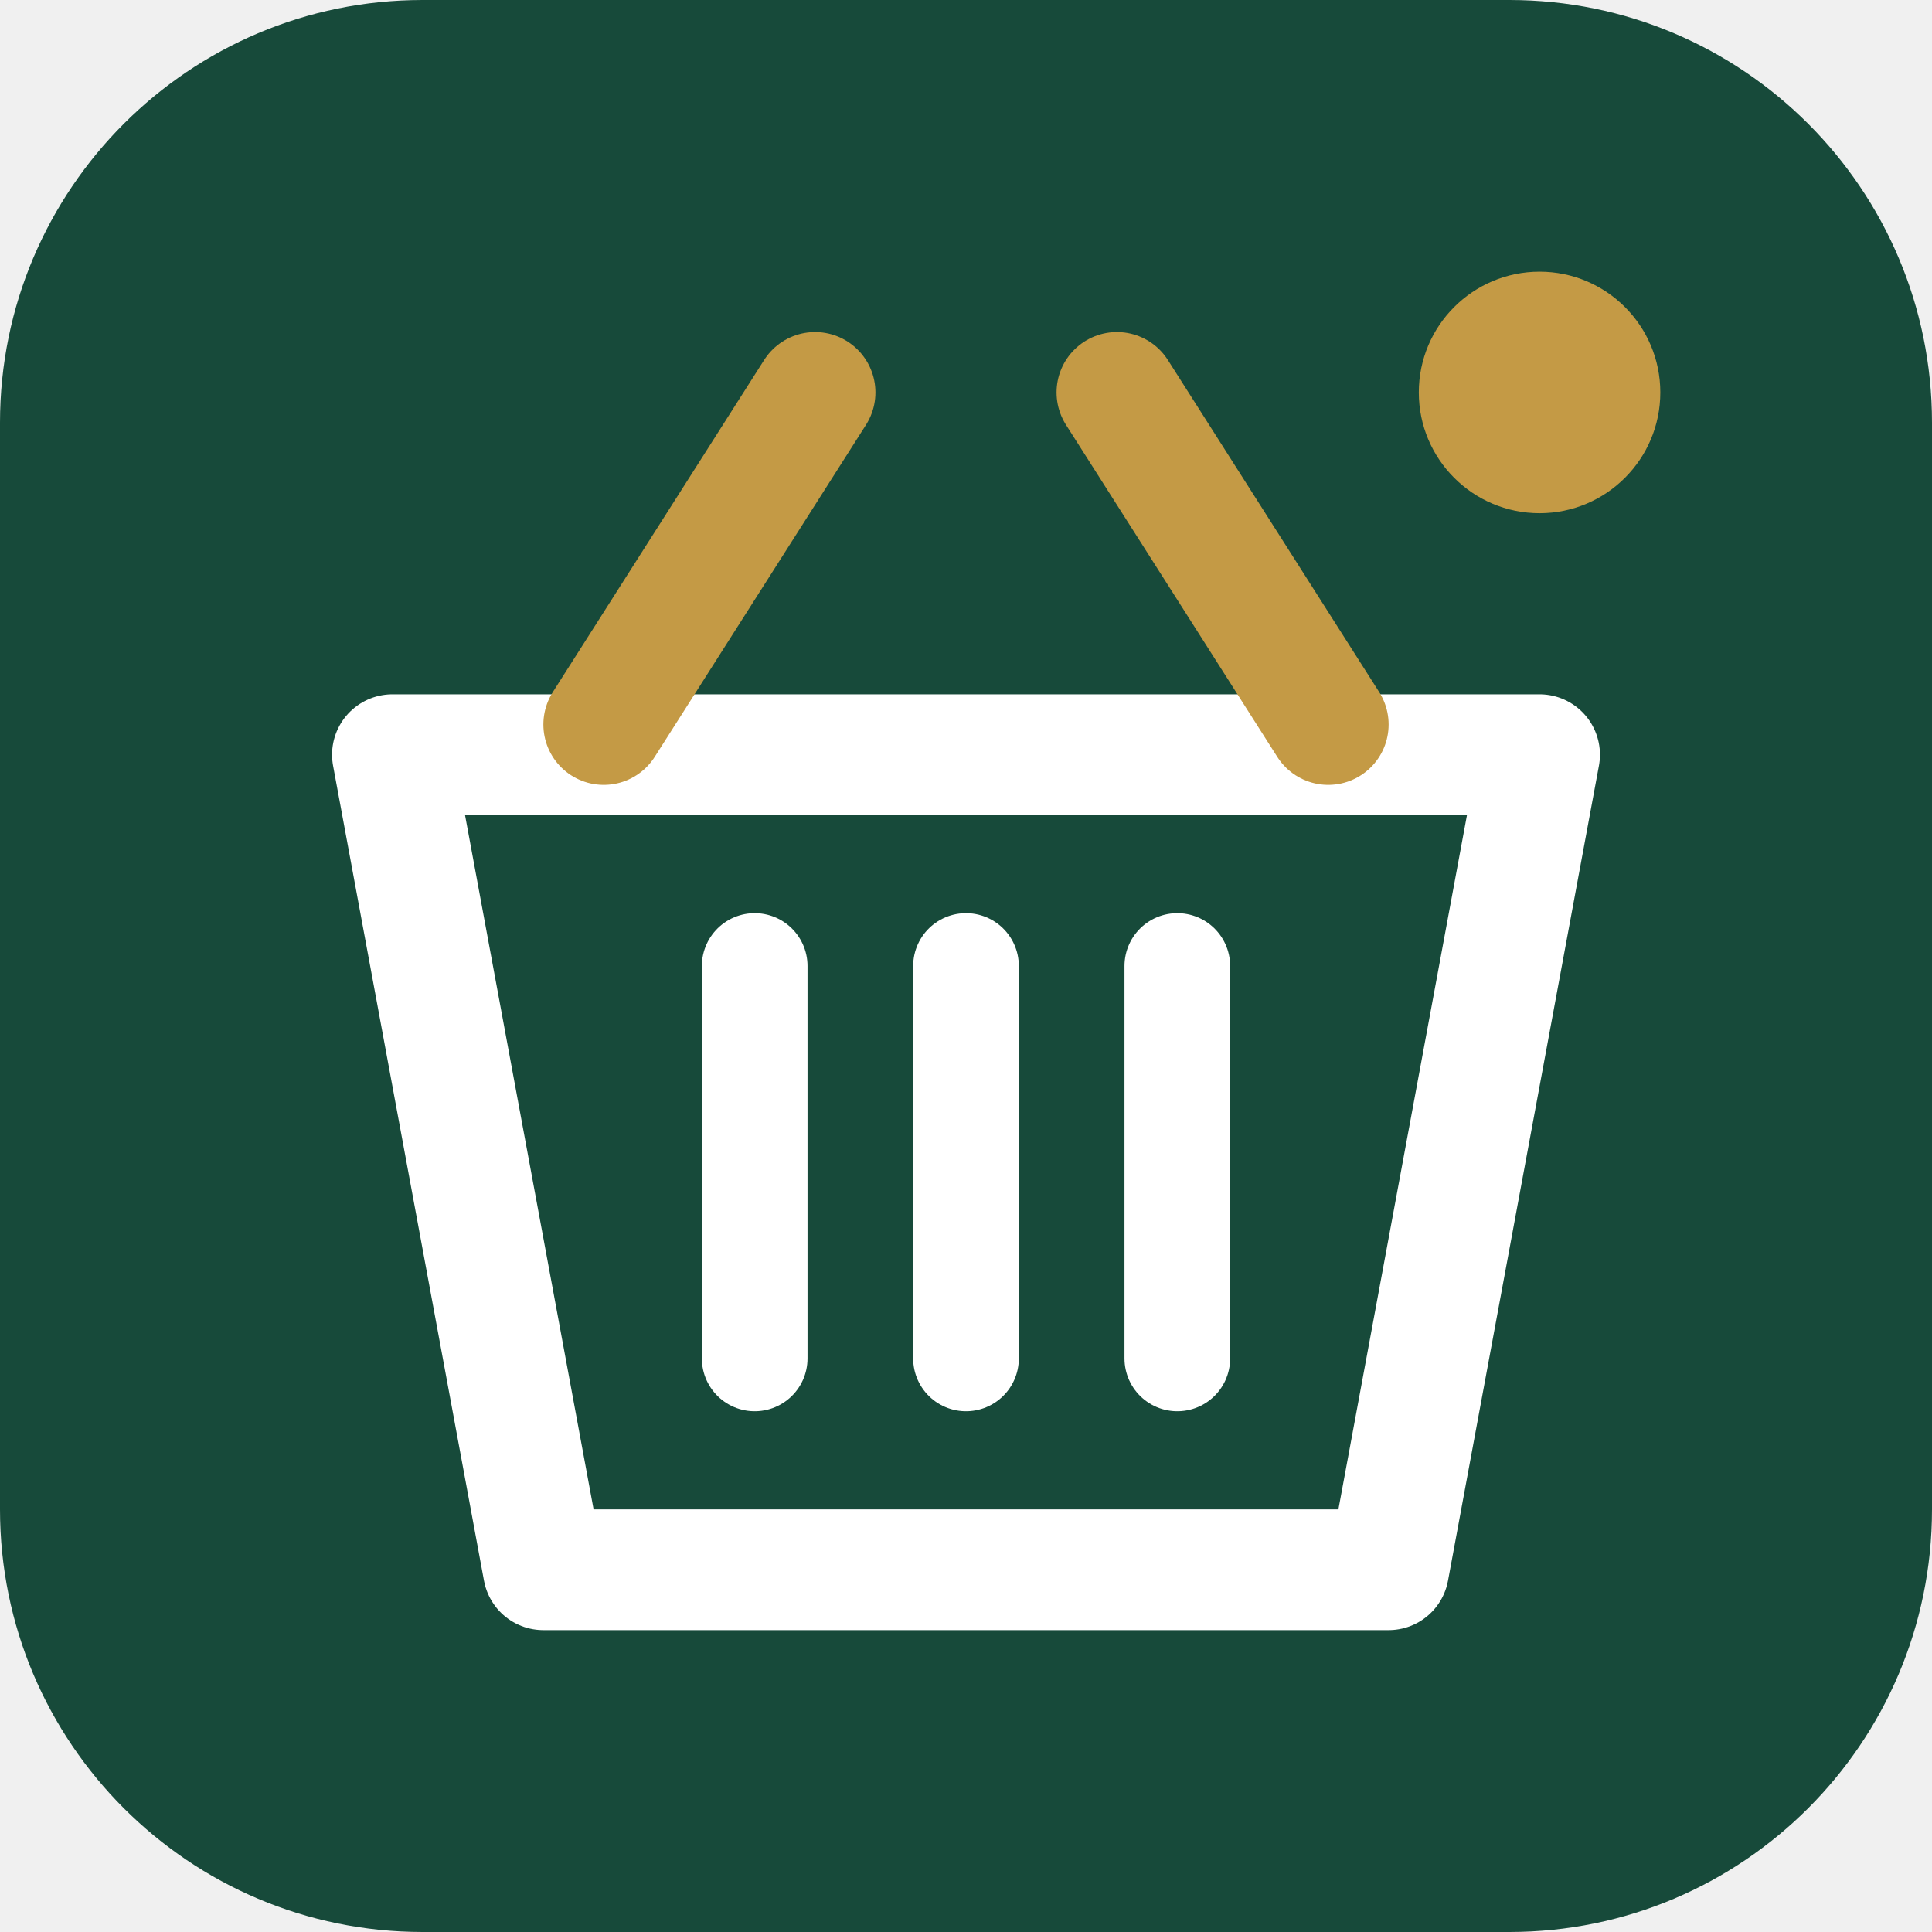
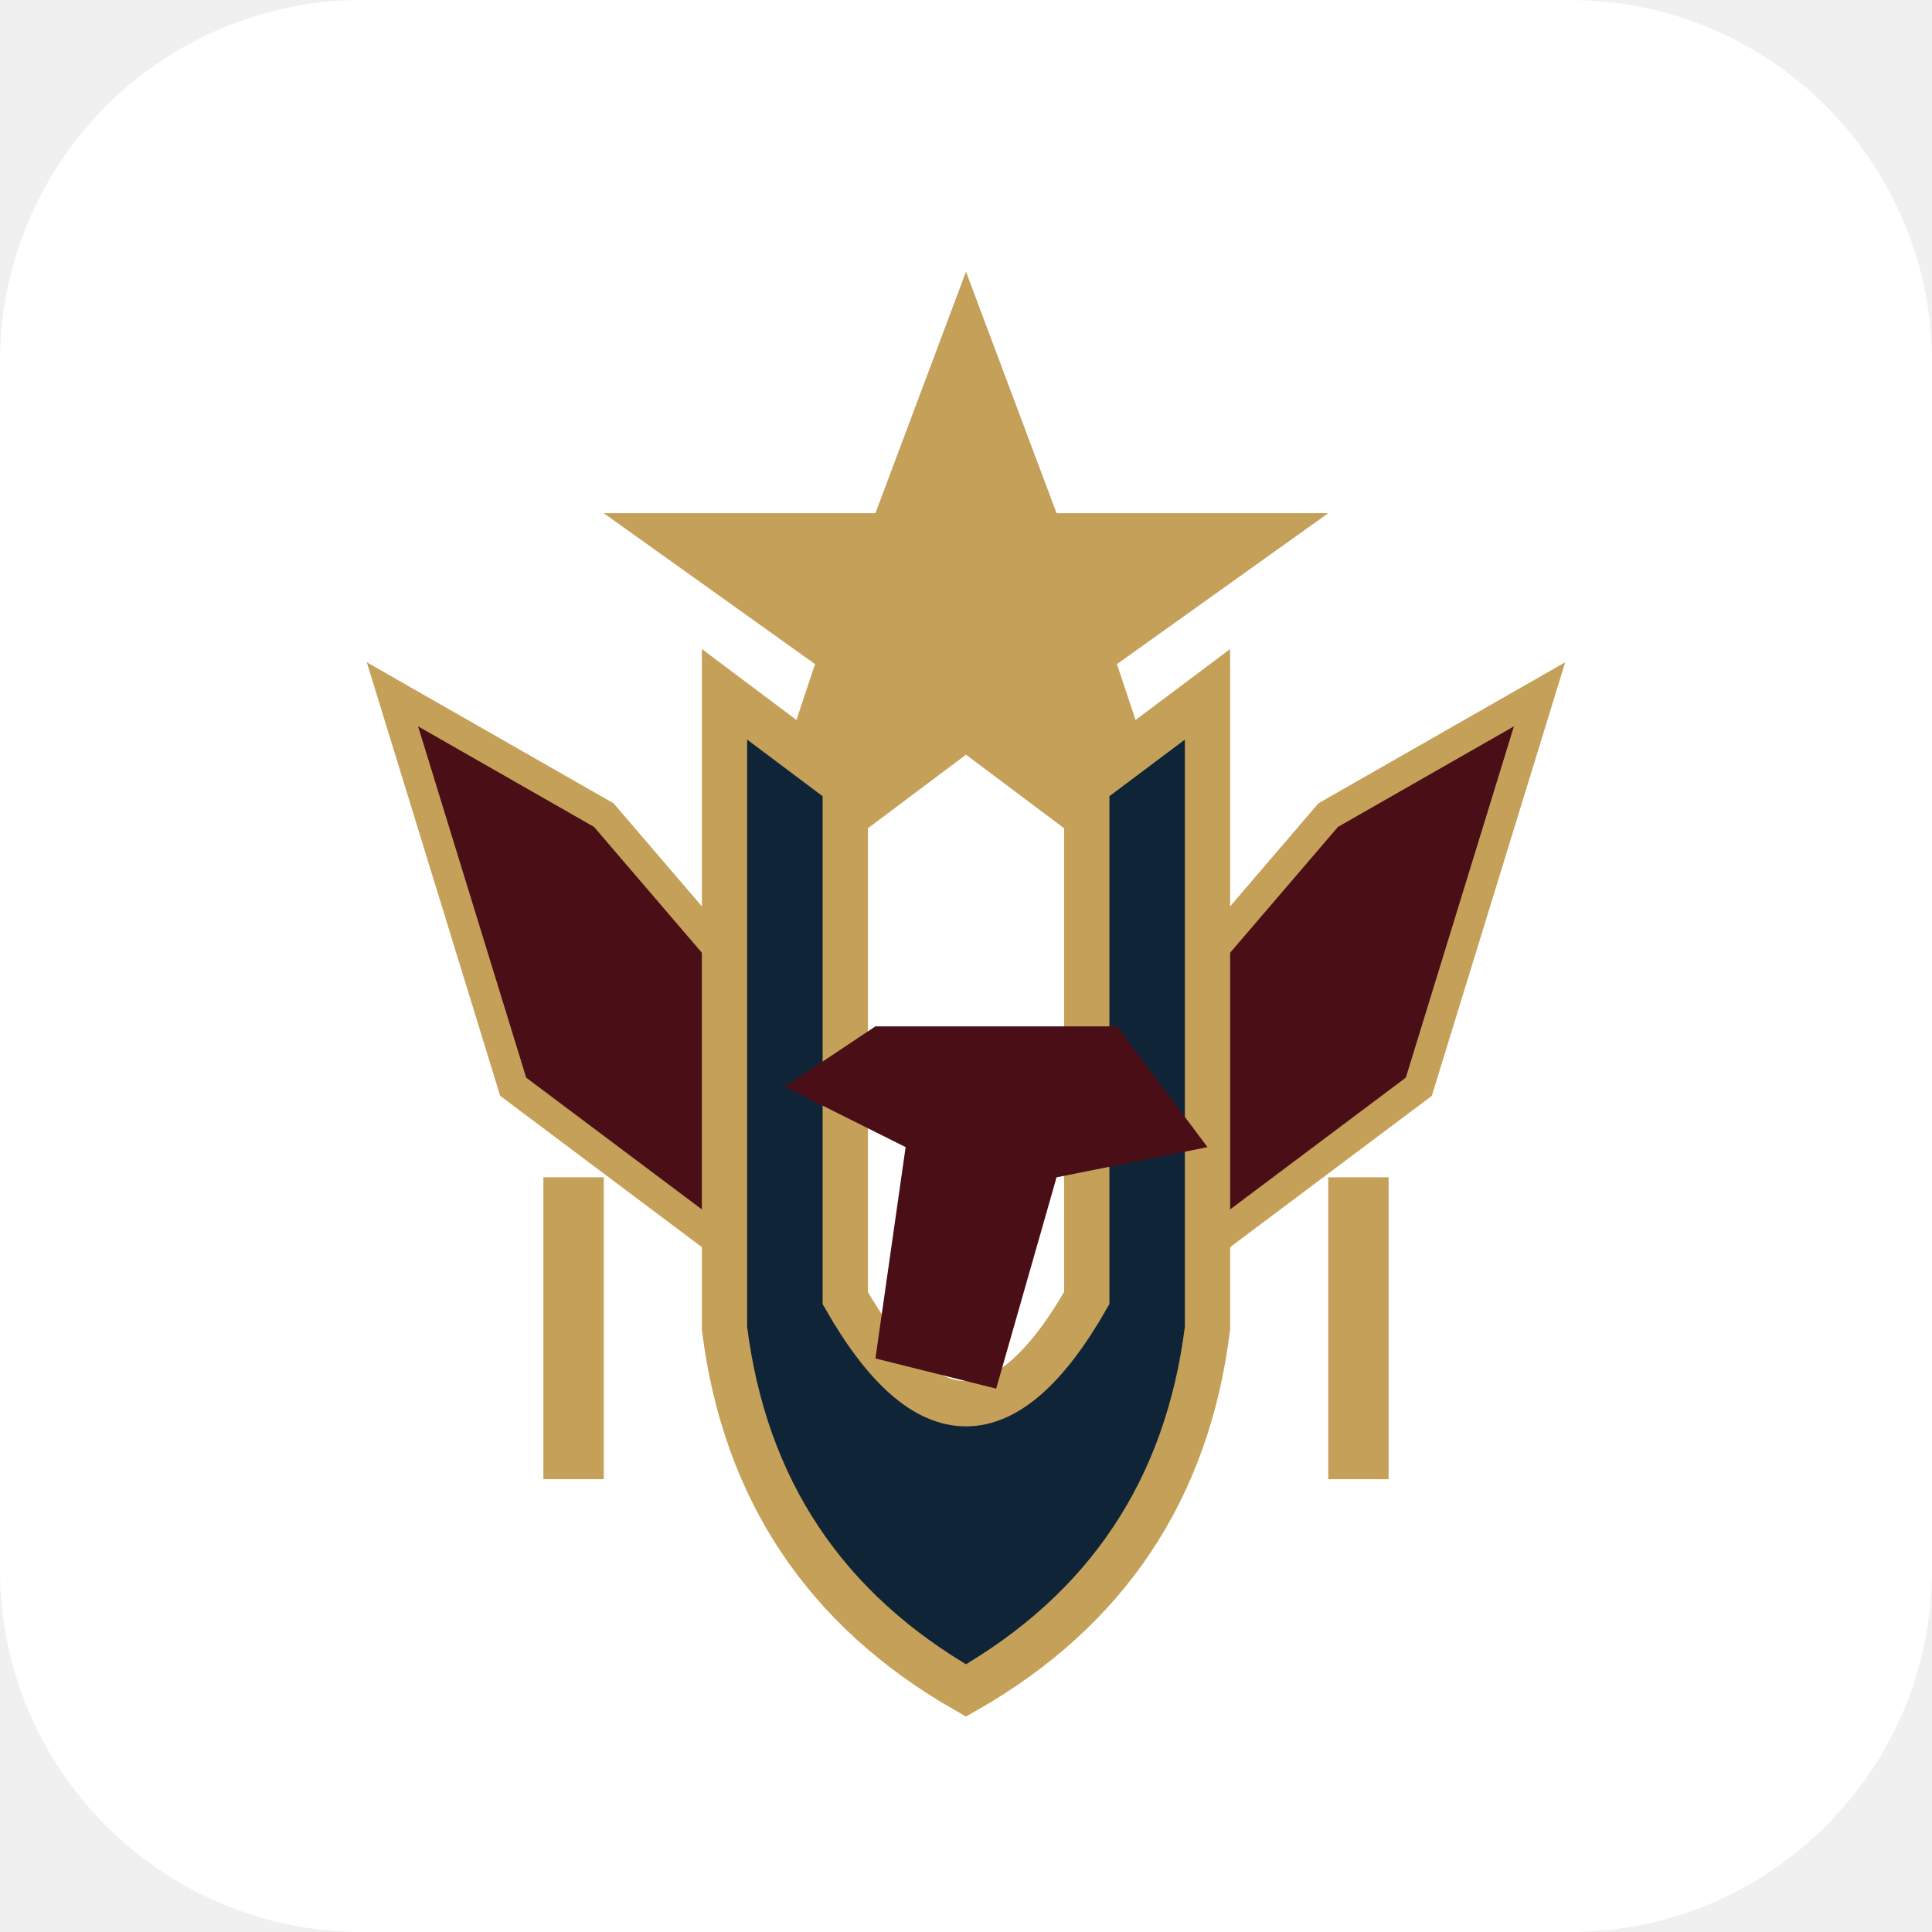
- <svg xmlns="http://www.w3.org/2000/svg" viewBox="0 0 64 64">
-   <rect width="64" height="64" rx="14" fill="#174A3A" />
-   <path d="M13 25h38l-5 27H18l-5-27Z" fill="none" stroke="#fff" stroke-width="4" stroke-linejoin="round" />
-   <path d="M20 24 27 13M44 24 37 13" fill="none" stroke="#C49A45" stroke-width="4" stroke-linecap="round" />
-   <path d="M25 32v13M32 32v13M39 32v13" stroke="#fff" stroke-width="3.5" stroke-linecap="round" />
-   <circle cx="51" cy="13" r="4" fill="#C49A45" />
+ <svg xmlns="http://www.w3.org/2000/svg" viewBox="0 0 64 64" role="img" aria-labelledby="title">
+   <rect width="64" height="64" rx="12" fill="#FFFFFF" />
+   <path d="M32 9 35 17 44 17 37 22 40 31 32 25 24 31 27 22 20 17 29 17Z" fill="#C5A059" />
+   <path d="M13 23 20 27 26 34 25 42 17 36Z" fill="#4A0E17" stroke="#C5A059" stroke-width="1" />
+   <path d="M51 23 44 27 38 34 39 42 47 36Z" fill="#4A0E17" stroke="#C5A059" stroke-width="1" />
+   <path d="M24 23 28 26 28 43 Q32 50 36 43 L36 26 40 23 40 44 Q39 52 32 56 Q25 52 24 44Z" fill="#0F2537" stroke="#C5A059" stroke-width="1.5" />
+   <path d="M29 34h8l3 4-5 1-2 7-4-1 1-7-4-2Z" fill="#4A0E17" />
+   <path d="M19 39v10m26-10v10" stroke="#C5A059" stroke-width="2" />
</svg>
